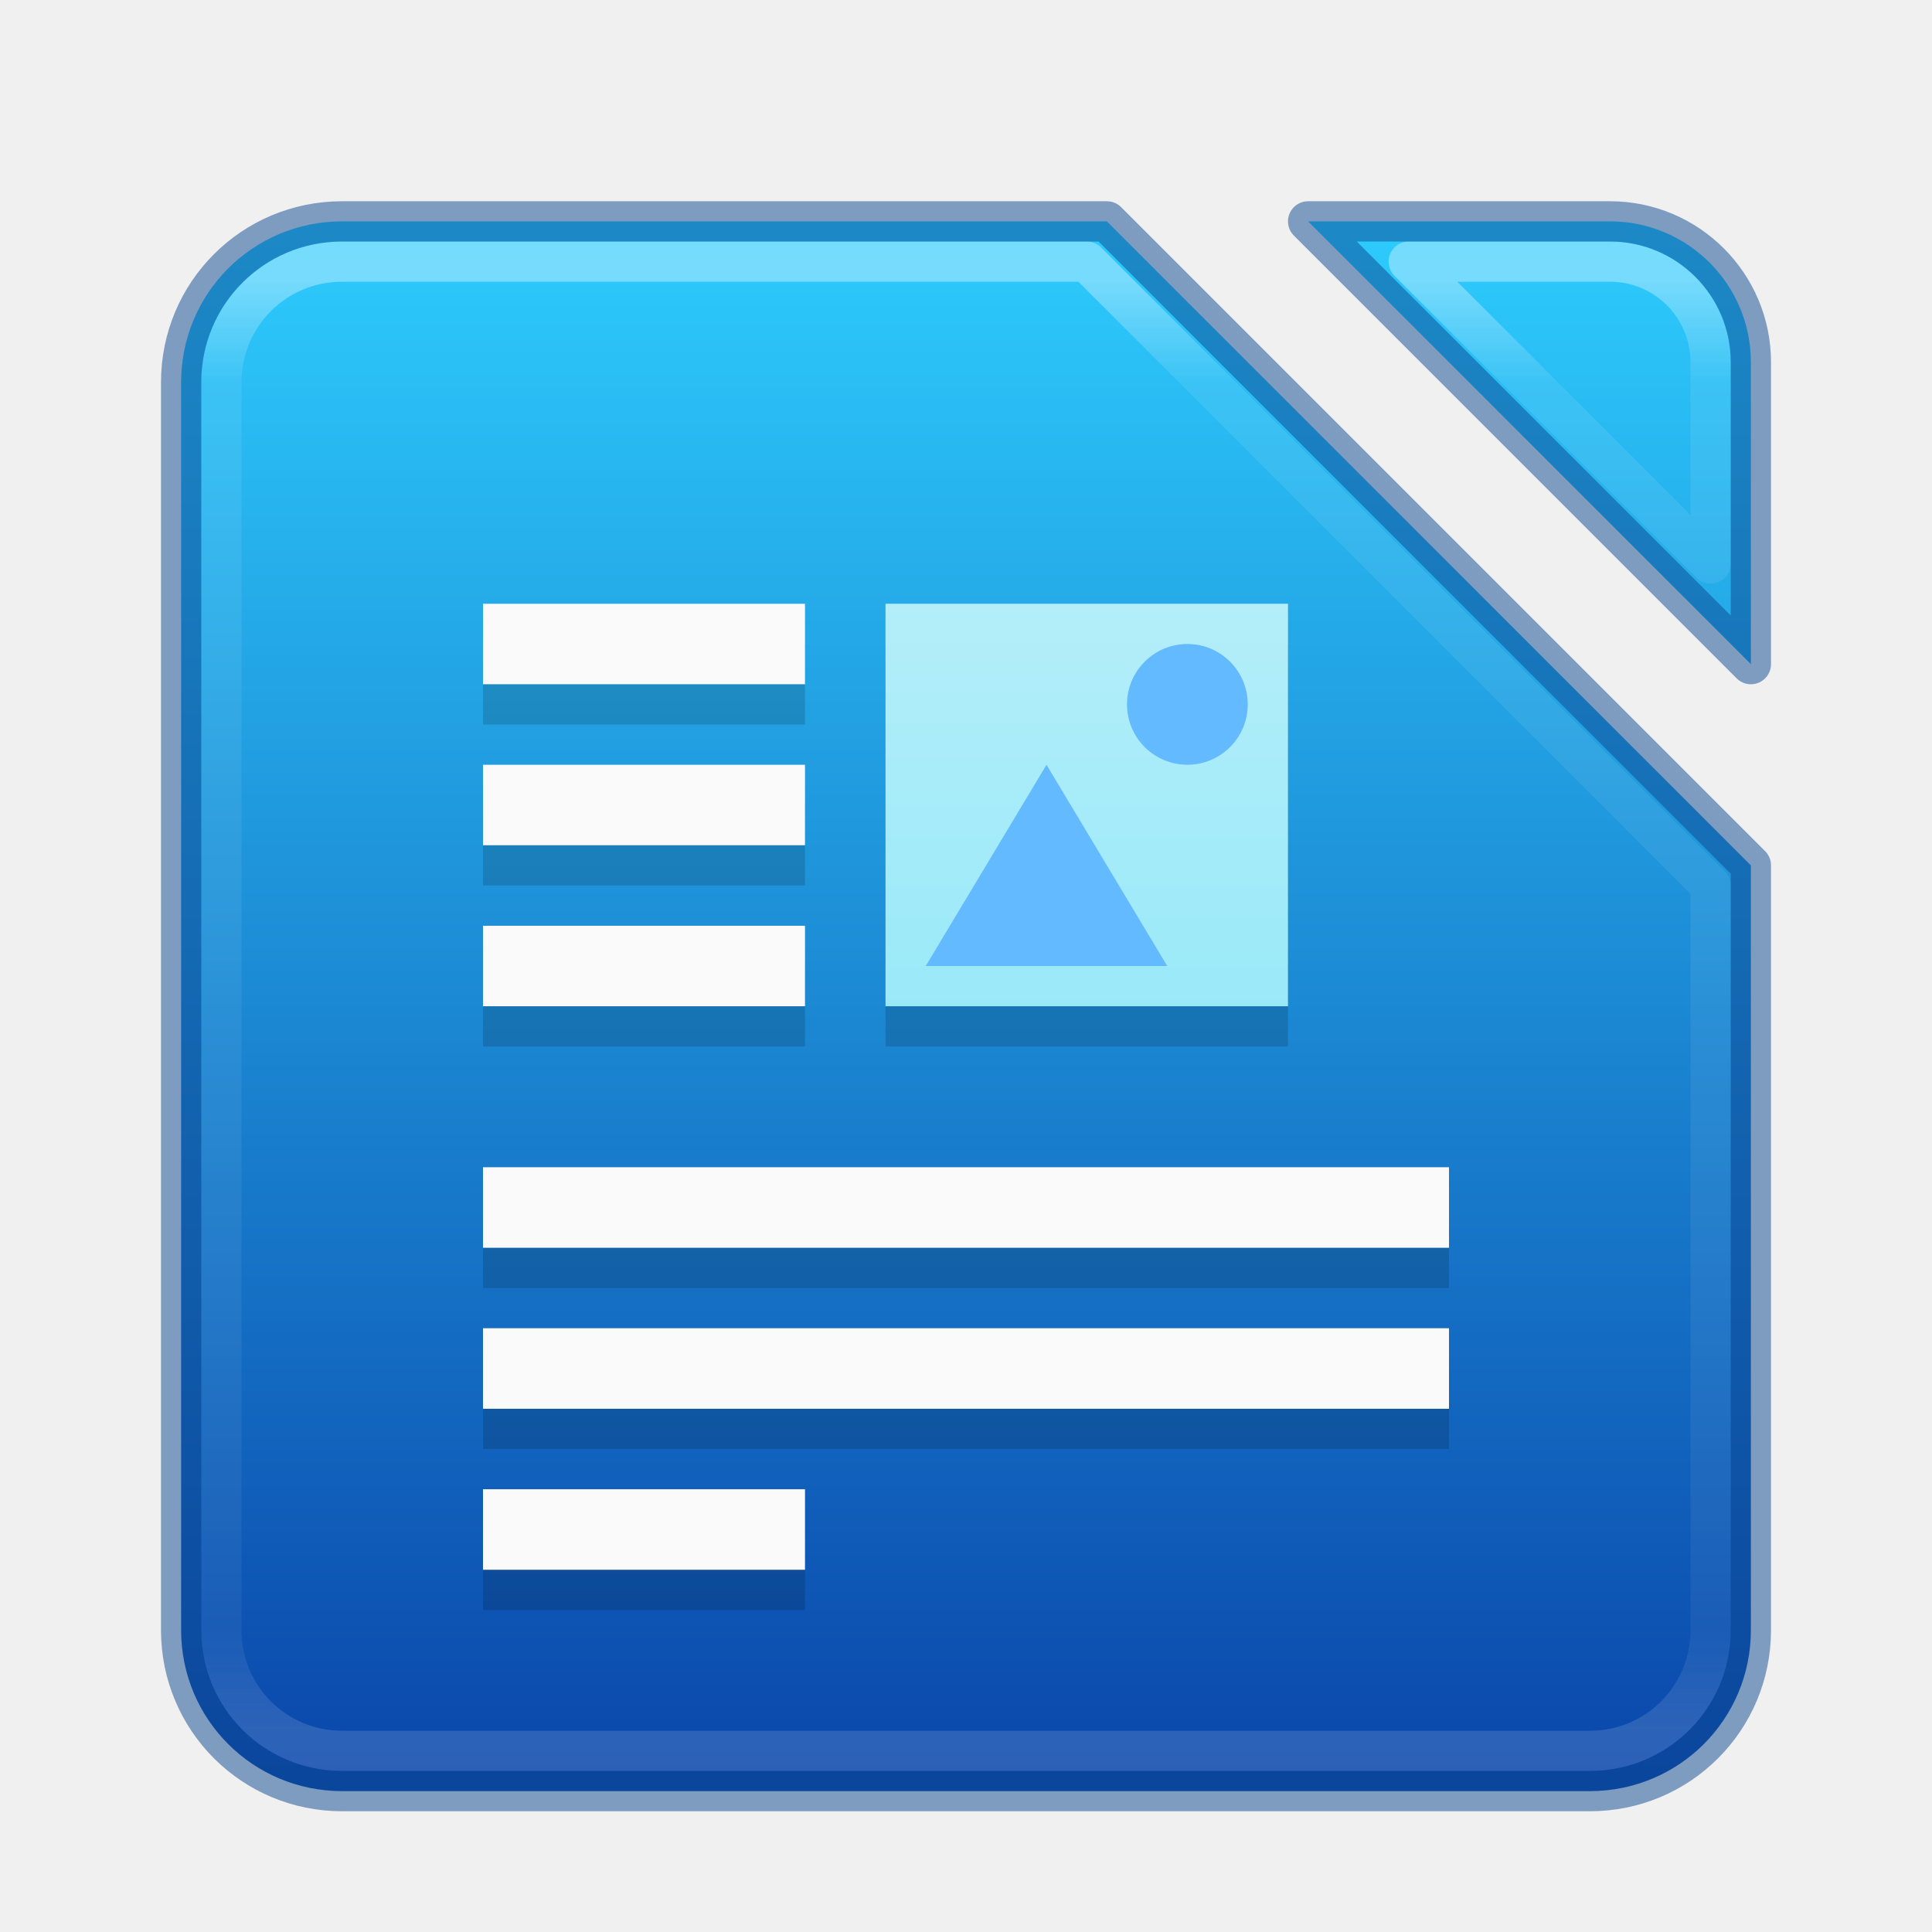
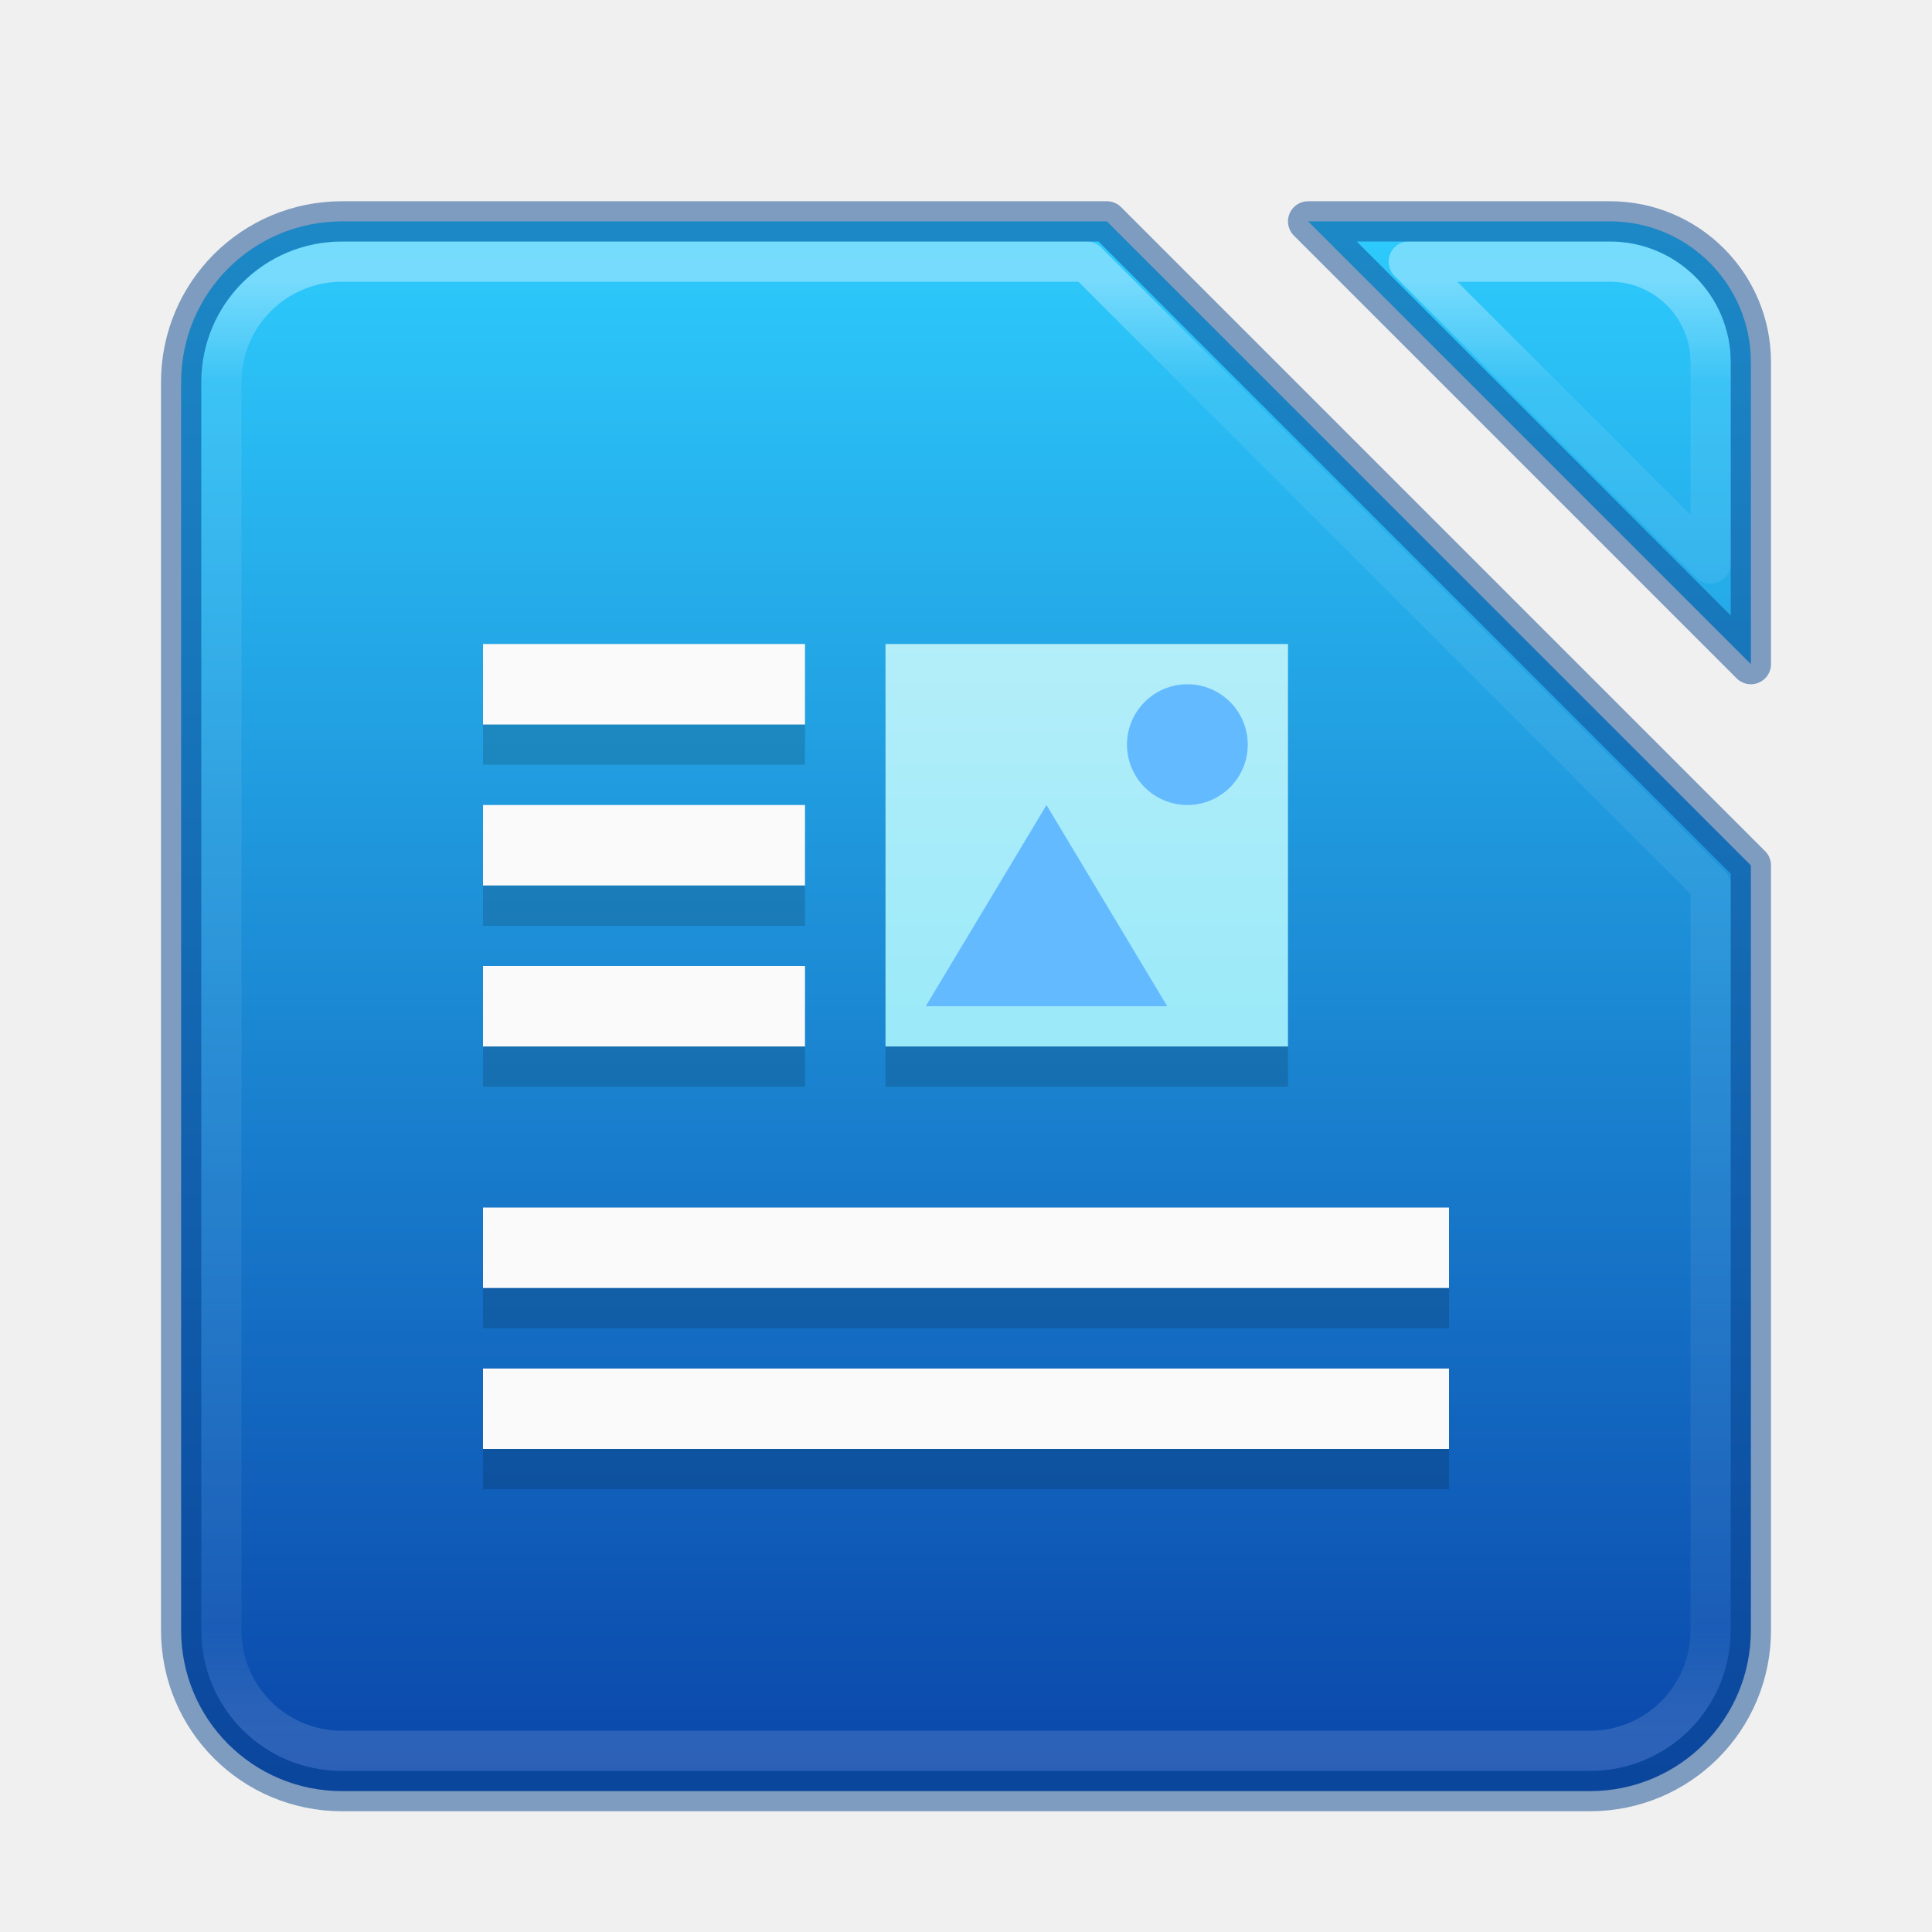
<svg xmlns="http://www.w3.org/2000/svg" xmlns:xlink="http://www.w3.org/1999/xlink" id="svg3489" height="48" width="48" version="1.1" xml:space="preserve">
  <defs id="defs3491">
    <linearGradient id="linearGradient2">
      <stop style="stop-color:#b3eef9;stop-opacity:1;" offset="0" id="stop2" />
      <stop style="stop-color:#9ae9f9;stop-opacity:1;" offset="1" id="stop3" />
    </linearGradient>
    <linearGradient id="linearGradient1">
      <stop style="stop-color:#2dcafc;stop-opacity:1;" offset="0" id="stop5" />
      <stop style="stop-color:#0a47ab;stop-opacity:1;" offset="1" id="stop8" />
    </linearGradient>
    <linearGradient id="linearGradient1201">
      <stop id="stop1193" style="stop-color:#ffffff;stop-opacity:1" offset="0" />
      <stop id="stop1195" style="stop-color:#ffffff;stop-opacity:0.235" offset="0.07" />
      <stop id="stop1197" style="stop-color:#ffffff;stop-opacity:0.157" offset="0.932" />
      <stop id="stop1199" style="stop-color:#ffffff;stop-opacity:0.392" offset="1" />
    </linearGradient>
    <linearGradient x1="39" y1="6" x2="39" y2="41.945" id="linearGradient3058-5" xlink:href="#linearGradient1201" gradientUnits="userSpaceOnUse" gradientTransform="translate(4e-6,1.000006)" />
    <style id="style1">.g{fill:#000;}.g,.h,.i{stroke-width:0px;}.h{fill:url(#e);}.i{fill:#fff;}</style>
    <style id="style1-6">.cls-1{fill:#fff;}</style>
    <style id="style1-67">.cls-1{fill:#fff;}</style>
    <style id="style1-56">.g{fill:#000;}.g,.h,.i{stroke-width:0px;}.h{fill:url(#e);}.i{fill:#fff;}</style>
    <style id="style1-7">.g{fill:#000;}.g,.h,.i{stroke-width:0px;}.h{fill:url(#e);}.i{fill:#fff;}</style>
    <style id="style1-5">.g{fill:#000;}.g,.h,.i{stroke-width:0px;}.h{fill:url(#e);}.i{fill:#fff;}</style>
    <style id="style1-3">.g{fill:#000;}.g,.h,.i{stroke-width:0px;}.h{fill:url(#e);}.i{fill:#fff;}</style>
    <style id="style1-6-1">.cls-1{fill:#fff;}</style>
    <style id="style1-2">.g{fill:#000;}.g,.h,.i{stroke-width:0px;}.h{fill:url(#e);}.i{fill:#fff;}</style>
    <style id="style1-6-8">.cls-1{fill:#fff;}</style>
    <style id="style1-0">.g{fill:#000;}.g,.h,.i{stroke-width:0px;}.h{fill:url(#e);}.i{fill:#fff;}</style>
    <style id="style1-7-23">.g{fill:#000;}.g,.h,.i{stroke-width:0px;}.h{fill:url(#e);}.i{fill:#fff;}</style>
    <style id="style1-5-7">.g{fill:#000;}.g,.h,.i{stroke-width:0px;}.h{fill:url(#e);}.i{fill:#fff;}</style>
    <style id="style1-3-2">.g{fill:#000;}.g,.h,.i{stroke-width:0px;}.h{fill:url(#e);}.i{fill:#fff;}</style>
    <style id="style1-6-28">.cls-1{fill:#fff;}</style>
    <style id="style1-62">.g{fill:#000;}.g,.h,.i{stroke-width:0px;}.h{fill:url(#e);}.i{fill:#fff;}</style>
    <style id="style1-6-9">.cls-1{fill:#fff;}</style>
    <style id="style1-67-1">.cls-1{fill:#fff;}</style>
    <style id="style1-56-2">.g{fill:#000;}.g,.h,.i{stroke-width:0px;}.h{fill:url(#e);}.i{fill:#fff;}</style>
    <style id="style1-7-1">.g{fill:#000;}.g,.h,.i{stroke-width:0px;}.h{fill:url(#e);}.i{fill:#fff;}</style>
    <style id="style1-5-2">.g{fill:#000;}.g,.h,.i{stroke-width:0px;}.h{fill:url(#e);}.i{fill:#fff;}</style>
    <style id="style1-3-7">.g{fill:#000;}.g,.h,.i{stroke-width:0px;}.h{fill:url(#e);}.i{fill:#fff;}</style>
    <style id="style1-6-1-9">.cls-1{fill:#fff;}</style>
    <style id="style1-2-3">.g{fill:#000;}.g,.h,.i{stroke-width:0px;}.h{fill:url(#e);}.i{fill:#fff;}</style>
    <style id="style1-6-8-1">.cls-1{fill:#fff;}</style>
    <style id="style1-79">.g{fill:#000;}.g,.h,.i{stroke-width:0px;}.h{fill:url(#e);}.i{fill:#fff;}</style>
    <style id="style1-7-2">.g{fill:#000;}.g,.h,.i{stroke-width:0px;}.h{fill:url(#e);}.i{fill:#fff;}</style>
    <style id="style1-5-0">.g{fill:#000;}.g,.h,.i{stroke-width:0px;}.h{fill:url(#e);}.i{fill:#fff;}</style>
    <style id="style1-53">.g{fill:#000;}.g,.h,.i{stroke-width:0px;}.h{fill:url(#e);}.i{fill:#fff;}</style>
    <style id="style1-6-2">.cls-1{fill:#fff;}</style>
    <style id="style1-67-3">.cls-1{fill:#fff;}</style>
    <style id="style1-675">.g{fill:#000;}.g,.h,.i{stroke-width:0px;}.h{fill:url(#e);}.i{fill:#fff;}</style>
    <style id="style1-7-3">.g{fill:#000;}.g,.h,.i{stroke-width:0px;}.h{fill:url(#e);}.i{fill:#fff;}</style>
    <style id="style1-5-5">.g{fill:#000;}.g,.h,.i{stroke-width:0px;}.h{fill:url(#e);}.i{fill:#fff;}</style>
    <style id="style1-3-9">.g{fill:#000;}.g,.h,.i{stroke-width:0px;}.h{fill:url(#e);}.i{fill:#fff;}</style>
    <style id="style1-6-6">.cls-1{fill:#fff;}</style>
    <style id="style1-70">.g{fill:#000;}.g,.h,.i{stroke-width:0px;}.h{fill:url(#e);}.i{fill:#fff;}</style>
    <style id="style1-6-3">.cls-1{fill:#fff;}</style>
    <style id="style1-74">.g{fill:#000;}.g,.h,.i{stroke-width:0px;}.h{fill:url(#e);}.i{fill:#fff;}</style>
    <style id="style1-6-99">.cls-1{fill:#fff;}</style>
    <style id="style1-67-4">.cls-1{fill:#fff;}</style>
    <style id="style1-53-2">.g{fill:#000;}.g,.h,.i{stroke-width:0px;}.h{fill:url(#e);}.i{fill:#fff;}</style>
    <style id="style1-6-5">.cls-1{fill:#fff;}</style>
    <style id="style1-67-6">.cls-1{fill:#fff;}</style>
    <style id="style1-56-5">.g{fill:#000;}.g,.h,.i{stroke-width:0px;}.h{fill:url(#e);}.i{fill:#fff;}</style>
    <style id="style1-7-34">.g{fill:#000;}.g,.h,.i{stroke-width:0px;}.h{fill:url(#e);}.i{fill:#fff;}</style>
    <style id="style1-5-9">.g{fill:#000;}.g,.h,.i{stroke-width:0px;}.h{fill:url(#e);}.i{fill:#fff;}</style>
    <style id="style1-3-0">.g{fill:#000;}.g,.h,.i{stroke-width:0px;}.h{fill:url(#e);}.i{fill:#fff;}</style>
    <style id="style1-6-1-2">.cls-1{fill:#fff;}</style>
    <style id="style1-2-0">.g{fill:#000;}.g,.h,.i{stroke-width:0px;}.h{fill:url(#e);}.i{fill:#fff;}</style>
    <style id="style1-6-8-19">.cls-1{fill:#fff;}</style>
    <style id="style1-9">.g{fill:#000;}.g,.h,.i{stroke-width:0px;}.h{fill:url(#e);}.i{fill:#fff;}</style>
    <style id="style1-6-22">.cls-1{fill:#fff;}</style>
    <style id="style1-67-8">.cls-1{fill:#fff;}</style>
    <style id="style1-56-9">.g{fill:#000;}.g,.h,.i{stroke-width:0px;}.h{fill:url(#e);}.i{fill:#fff;}</style>
    <style id="style1-7-7">.g{fill:#000;}.g,.h,.i{stroke-width:0px;}.h{fill:url(#e);}.i{fill:#fff;}</style>
    <style id="style1-5-3">.g{fill:#000;}.g,.h,.i{stroke-width:0px;}.h{fill:url(#e);}.i{fill:#fff;}</style>
    <style id="style1-3-6">.g{fill:#000;}.g,.h,.i{stroke-width:0px;}.h{fill:url(#e);}.i{fill:#fff;}</style>
    <style id="style1-6-1-1">.cls-1{fill:#fff;}</style>
    <style id="style1-2-2">.g{fill:#000;}.g,.h,.i{stroke-width:0px;}.h{fill:url(#e);}.i{fill:#fff;}</style>
    <style id="style1-6-8-9">.cls-1{fill:#fff;}</style>
    <style id="style1-0-0">.g{fill:#000;}.g,.h,.i{stroke-width:0px;}.h{fill:url(#e);}.i{fill:#fff;}</style>
    <style id="style1-7-23-6">.g{fill:#000;}.g,.h,.i{stroke-width:0px;}.h{fill:url(#e);}.i{fill:#fff;}</style>
    <style id="style1-5-7-6">.g{fill:#000;}.g,.h,.i{stroke-width:0px;}.h{fill:url(#e);}.i{fill:#fff;}</style>
    <style id="style1-3-2-4">.g{fill:#000;}.g,.h,.i{stroke-width:0px;}.h{fill:url(#e);}.i{fill:#fff;}</style>
    <style id="style1-6-28-6">.cls-1{fill:#fff;}</style>
    <style id="style1-62-0">.g{fill:#000;}.g,.h,.i{stroke-width:0px;}.h{fill:url(#e);}.i{fill:#fff;}</style>
    <style id="style1-6-9-7">.cls-1{fill:#fff;}</style>
    <style id="style1-67-1-0">.cls-1{fill:#fff;}</style>
    <style id="style1-56-2-1">.g{fill:#000;}.g,.h,.i{stroke-width:0px;}.h{fill:url(#e);}.i{fill:#fff;}</style>
    <style id="style1-7-1-0">.g{fill:#000;}.g,.h,.i{stroke-width:0px;}.h{fill:url(#e);}.i{fill:#fff;}</style>
    <style id="style1-5-2-1">.g{fill:#000;}.g,.h,.i{stroke-width:0px;}.h{fill:url(#e);}.i{fill:#fff;}</style>
    <style id="style1-3-7-3">.g{fill:#000;}.g,.h,.i{stroke-width:0px;}.h{fill:url(#e);}.i{fill:#fff;}</style>
    <style id="style1-6-1-9-7">.cls-1{fill:#fff;}</style>
    <style id="style1-2-3-7">.g{fill:#000;}.g,.h,.i{stroke-width:0px;}.h{fill:url(#e);}.i{fill:#fff;}</style>
    <style id="style1-6-8-1-2">.cls-1{fill:#fff;}</style>
    <style id="style1-79-1">.g{fill:#000;}.g,.h,.i{stroke-width:0px;}.h{fill:url(#e);}.i{fill:#fff;}</style>
    <style id="style1-7-2-0">.g{fill:#000;}.g,.h,.i{stroke-width:0px;}.h{fill:url(#e);}.i{fill:#fff;}</style>
    <style id="style1-5-0-3">.g{fill:#000;}.g,.h,.i{stroke-width:0px;}.h{fill:url(#e);}.i{fill:#fff;}</style>
    <style id="style1-53-6">.g{fill:#000;}.g,.h,.i{stroke-width:0px;}.h{fill:url(#e);}.i{fill:#fff;}</style>
    <style id="style1-6-2-7">.cls-1{fill:#fff;}</style>
    <style id="style1-67-3-8">.cls-1{fill:#fff;}</style>
    <style id="style1-675-8">.g{fill:#000;}.g,.h,.i{stroke-width:0px;}.h{fill:url(#e);}.i{fill:#fff;}</style>
    <style id="style1-7-3-6">.g{fill:#000;}.g,.h,.i{stroke-width:0px;}.h{fill:url(#e);}.i{fill:#fff;}</style>
    <style id="style1-5-5-0">.g{fill:#000;}.g,.h,.i{stroke-width:0px;}.h{fill:url(#e);}.i{fill:#fff;}</style>
    <style id="style1-3-9-4">.g{fill:#000;}.g,.h,.i{stroke-width:0px;}.h{fill:url(#e);}.i{fill:#fff;}</style>
    <style id="style1-6-6-6">.cls-1{fill:#fff;}</style>
    <style id="style1-70-7">.g{fill:#000;}.g,.h,.i{stroke-width:0px;}.h{fill:url(#e);}.i{fill:#fff;}</style>
    <style id="style1-6-3-6">.cls-1{fill:#fff;}</style>
    <linearGradient xlink:href="#linearGradient1" id="linearGradient31" x1="22" y1="6" x2="22" y2="44" gradientUnits="userSpaceOnUse" />
    <linearGradient xlink:href="#linearGradient2" id="linearGradient4" x1="27" y1="13" x2="27" y2="23" gradientUnits="userSpaceOnUse" />
  </defs>
  <path id="rect9" style="opacity:1;fill:url(#linearGradient31);stroke-linecap:round;stroke-linejoin:round" d="M 8.5 5.5 C 6.284 5.5 4.5 7.284 4.5 9.5 L 4.5 40.5 C 4.5 42.716 6.284 44.5 8.5 44.5 L 39.5 44.5 C 41.716 44.5 43.5 42.716 43.5 40.5 L 43.5 21.5 L 27.5 5.5 L 8.5 5.5 z M 32.5 5.5 L 43.5 16.5 L 43.5 9 A 3.5 3.5 0 0 0 40 5.5 L 32.5 5.5 z " />
  <path id="path18" style="opacity:0.35;fill:none;stroke:url(#linearGradient3058-5);stroke-linecap:round;stroke-linejoin:round" d="M 8.5 6.5 C 6.838 6.5 5.5 7.838 5.5 9.5 L 5.5 40.5 C 5.5 42.162 6.838 43.5 8.5 43.5 L 39.5 43.5 C 41.162 43.5 42.5 42.162 42.5 40.5 L 42.5 22 L 27 6.5 L 8.5 6.5 z M 35 6.5 L 42.5 14 L 42.5 9 A 2.5 2.5 0 0 0 40 6.5 L 35 6.5 z " />
  <path id="path8" style="color:#000000;font-variation-settings:normal;display:inline;overflow:visible;visibility:visible;opacity:1;vector-effect:none;fill:none;fill-opacity:1;fill-rule:nonzero;stroke:#0c4691;stroke-width:1;stroke-linecap:butt;stroke-linejoin:round;stroke-miterlimit:4;stroke-dasharray:none;stroke-dashoffset:0;stroke-opacity:0.5;marker:none;enable-background:accumulate;stop-color:#000000;stop-opacity:1" d="m 8.5,5.5 c -2.216,0 -4,1.784 -4,4 v 31 c 0,2.216 1.784,4 4,4 h 31 c 2.216,0 4,-1.784 4,-4 v -19 l -16,-16 z m 24,0 11,11 V 9 C 43.5,7.067 41.933,5.5 40,5.5 Z" />
-   <g id="g44" transform="translate(0,1)" style="stroke:#000000;opacity:0.15">
-     <path id="path44" style="opacity:1;fill:#002e99;stroke:#000000;stroke-width:2;stroke-linecap:butt;stroke-linejoin:round;stroke-dasharray:none" d="m 12,38 h 8 M 12,34 H 36 M 12,30 H 36 M 12,24 h 8 m -8,-4 h 8 m -8,-4 h 8" />
+   <g id="g44" transform="translate(0,2)" style="opacity:0.15;stroke:#000000">
+     <path id="path44" style="opacity:1;fill:#002e99;stroke:#000000;stroke-width:2;stroke-linecap:butt;stroke-linejoin:round;stroke-dasharray:none" d="M 12,34 H 36 M 12,30 H 36 M 12,24 h 8 m -8,-4 h 8 m -8,-4 h 8" />
  </g>
-   <g id="g39">
-     <path id="path36" style="opacity:1;fill:#002e99;stroke:#fafafa;stroke-width:2;stroke-linecap:butt;stroke-linejoin:round;stroke-dasharray:none" d="m 12,38 h 8 M 12,34 H 36 M 12,30 H 36 M 12,24 h 8 m -8,-4 h 8 m -8,-4 h 8" />
+   <g id="g39" transform="translate(0,1)">
+     <path id="path36" style="opacity:1;fill:#002e99;stroke:#fafafa;stroke-width:2;stroke-linecap:butt;stroke-linejoin:round;stroke-dasharray:none" d="M 12,34 H 36 M 12,30 H 36 M 12,24 h 8 m -8,-4 h 8 m -8,-4 h 8" />
  </g>
-   <g id="g38" transform="translate(0,2)">
+   <g id="g38" transform="translate(0,3)">
    <rect style="opacity:0.15;fill:#000000;stroke:none;stroke-width:2;stroke-linecap:butt;stroke-linejoin:round;stroke-dasharray:none" id="rect44" width="10" height="10" x="22" y="14" />
-     <rect style="display:inline;opacity:1;fill:url(#linearGradient4);stroke:none;stroke-width:2;stroke-linecap:butt;stroke-linejoin:round;stroke-dasharray:none;fill-opacity:1" id="rect36" width="10" height="10" x="22" y="13" />
+     <rect style="display:inline;opacity:1;fill:url(#linearGradient4);fill-opacity:1;stroke:none;stroke-width:2;stroke-linecap:butt;stroke-linejoin:round;stroke-dasharray:none" id="rect36" width="10" height="10" x="22" y="13" />
    <path style="opacity:1;fill:#64baff;stroke:none;stroke-width:2;stroke-linecap:butt;stroke-linejoin:round;stroke-dasharray:none" d="m 23,22 3,-5 3,5 z" id="path37" />
    <circle style="opacity:1;fill:#64baff;stroke:none;stroke-width:2;stroke-linecap:butt;stroke-linejoin:round;stroke-dasharray:none" id="path38" cx="29.5" cy="15.5" r="1.5" />
  </g>
</svg>
